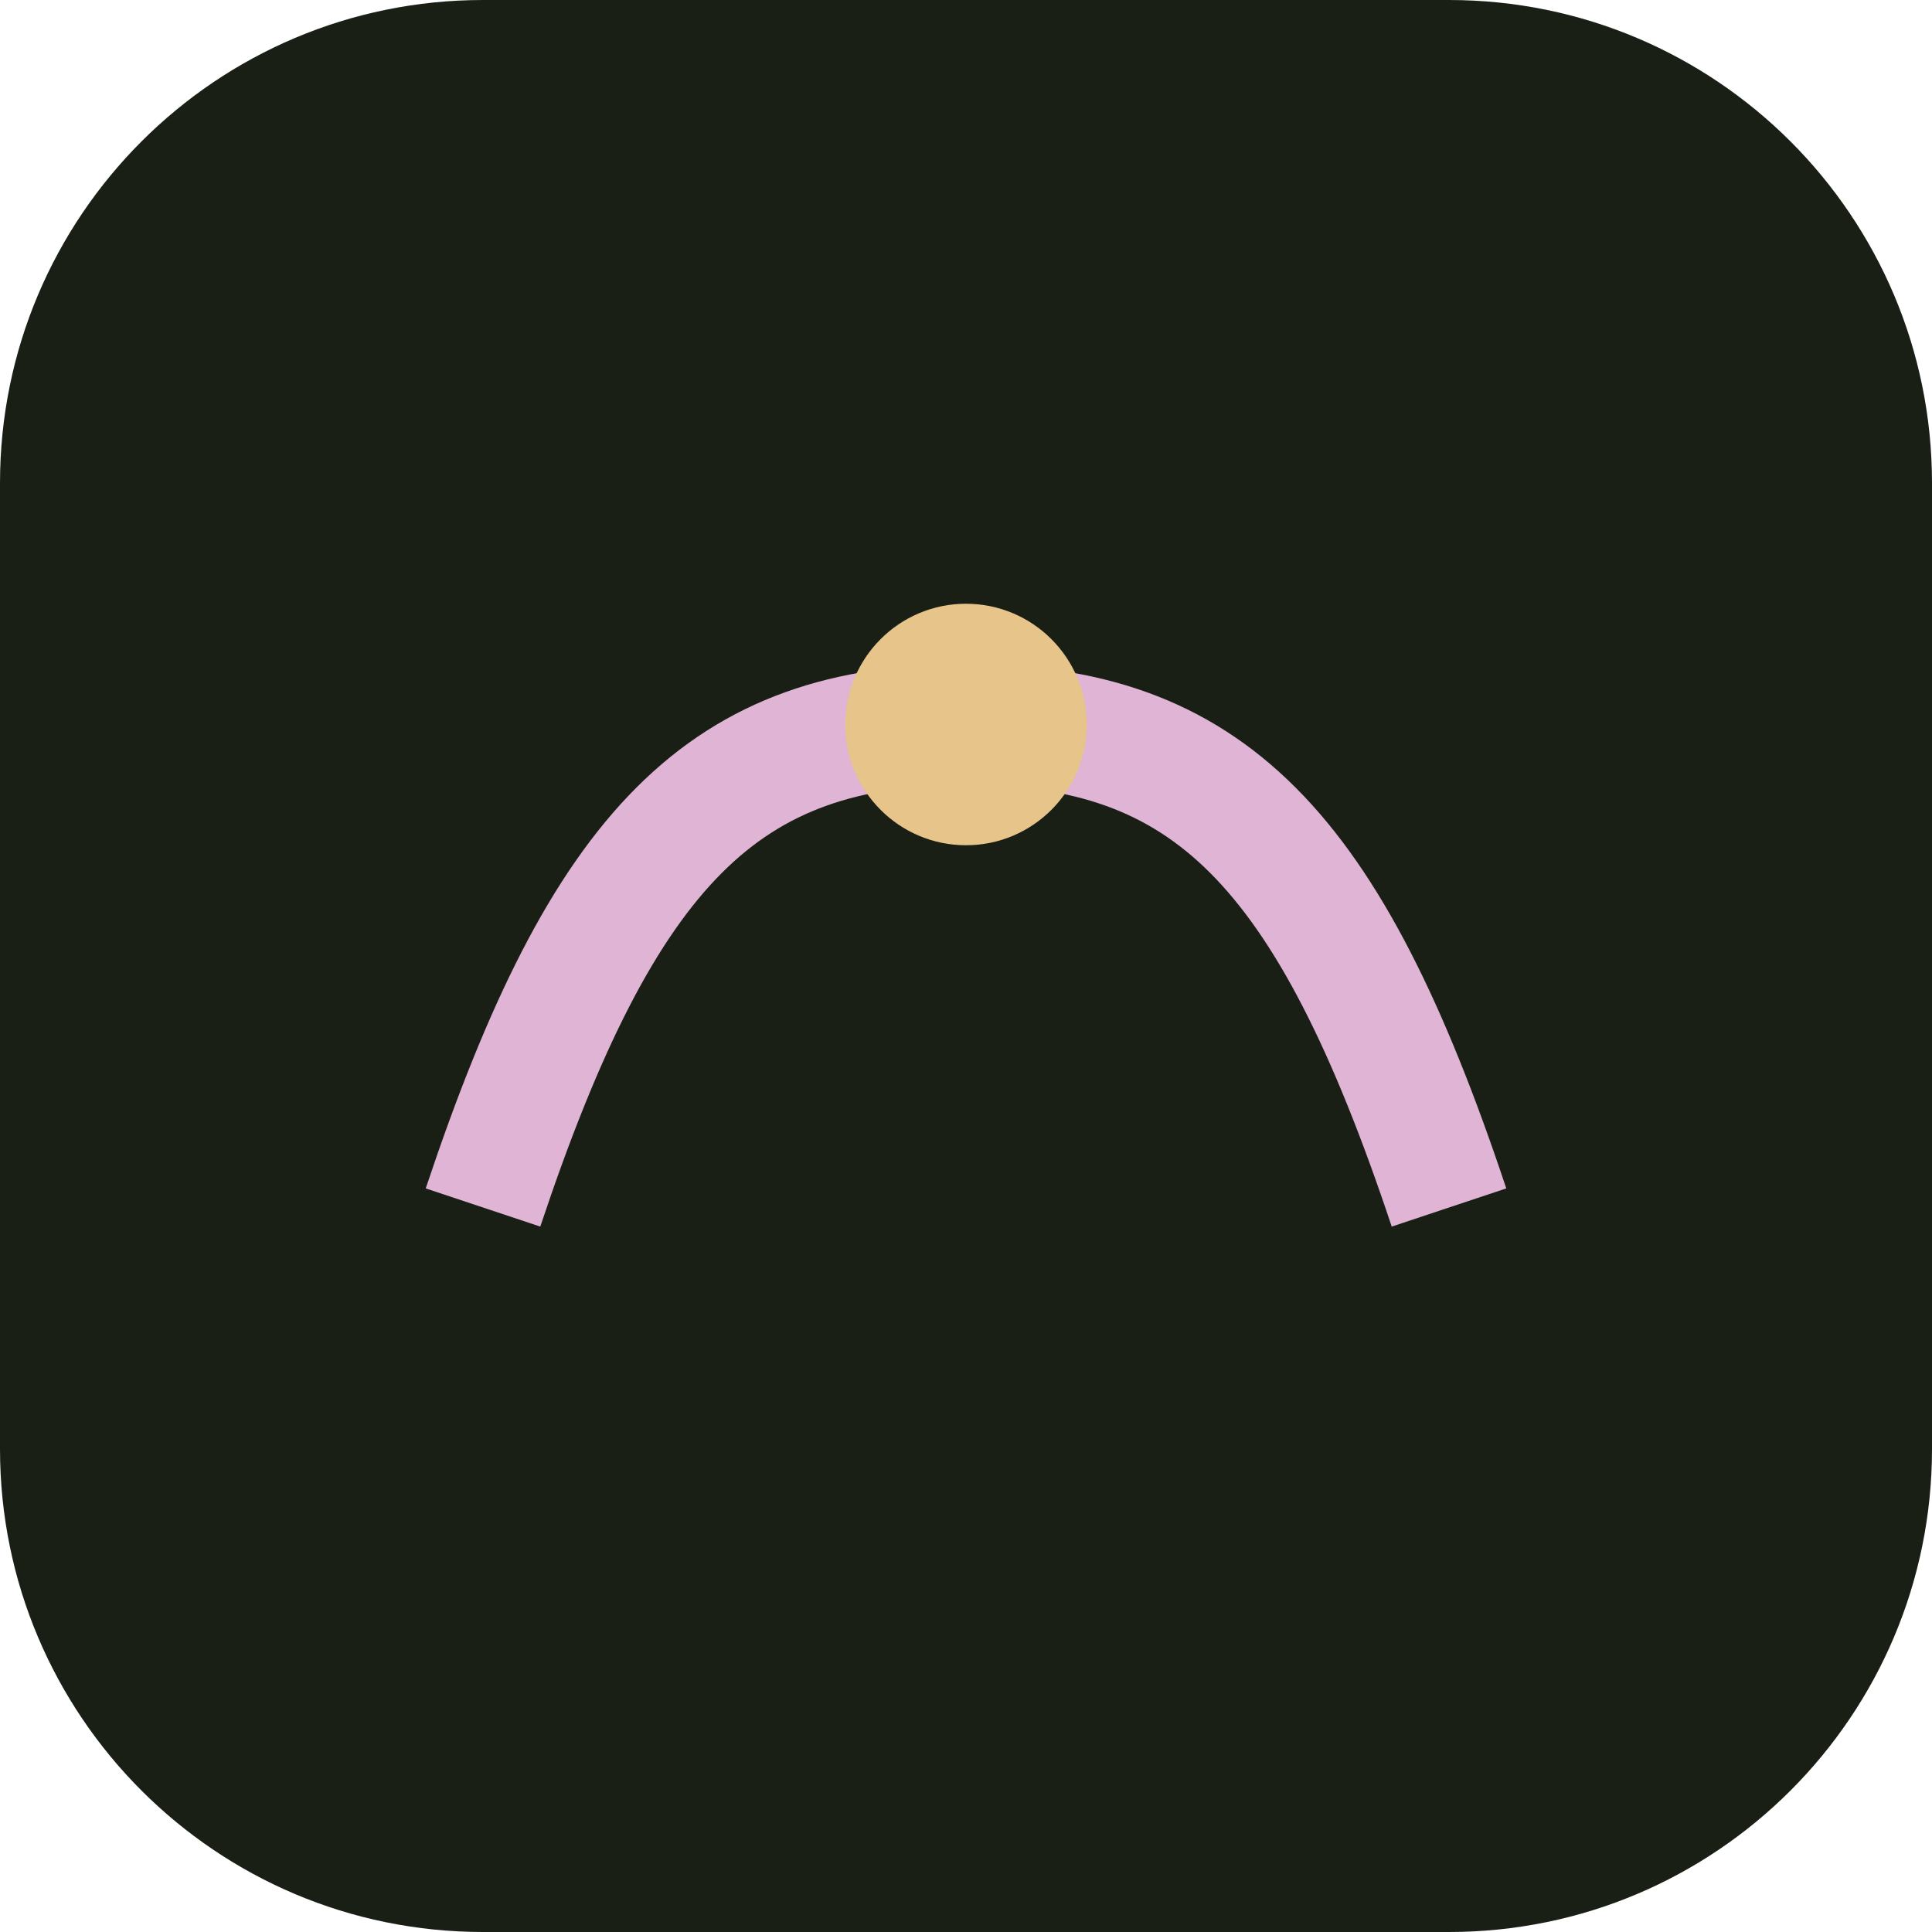
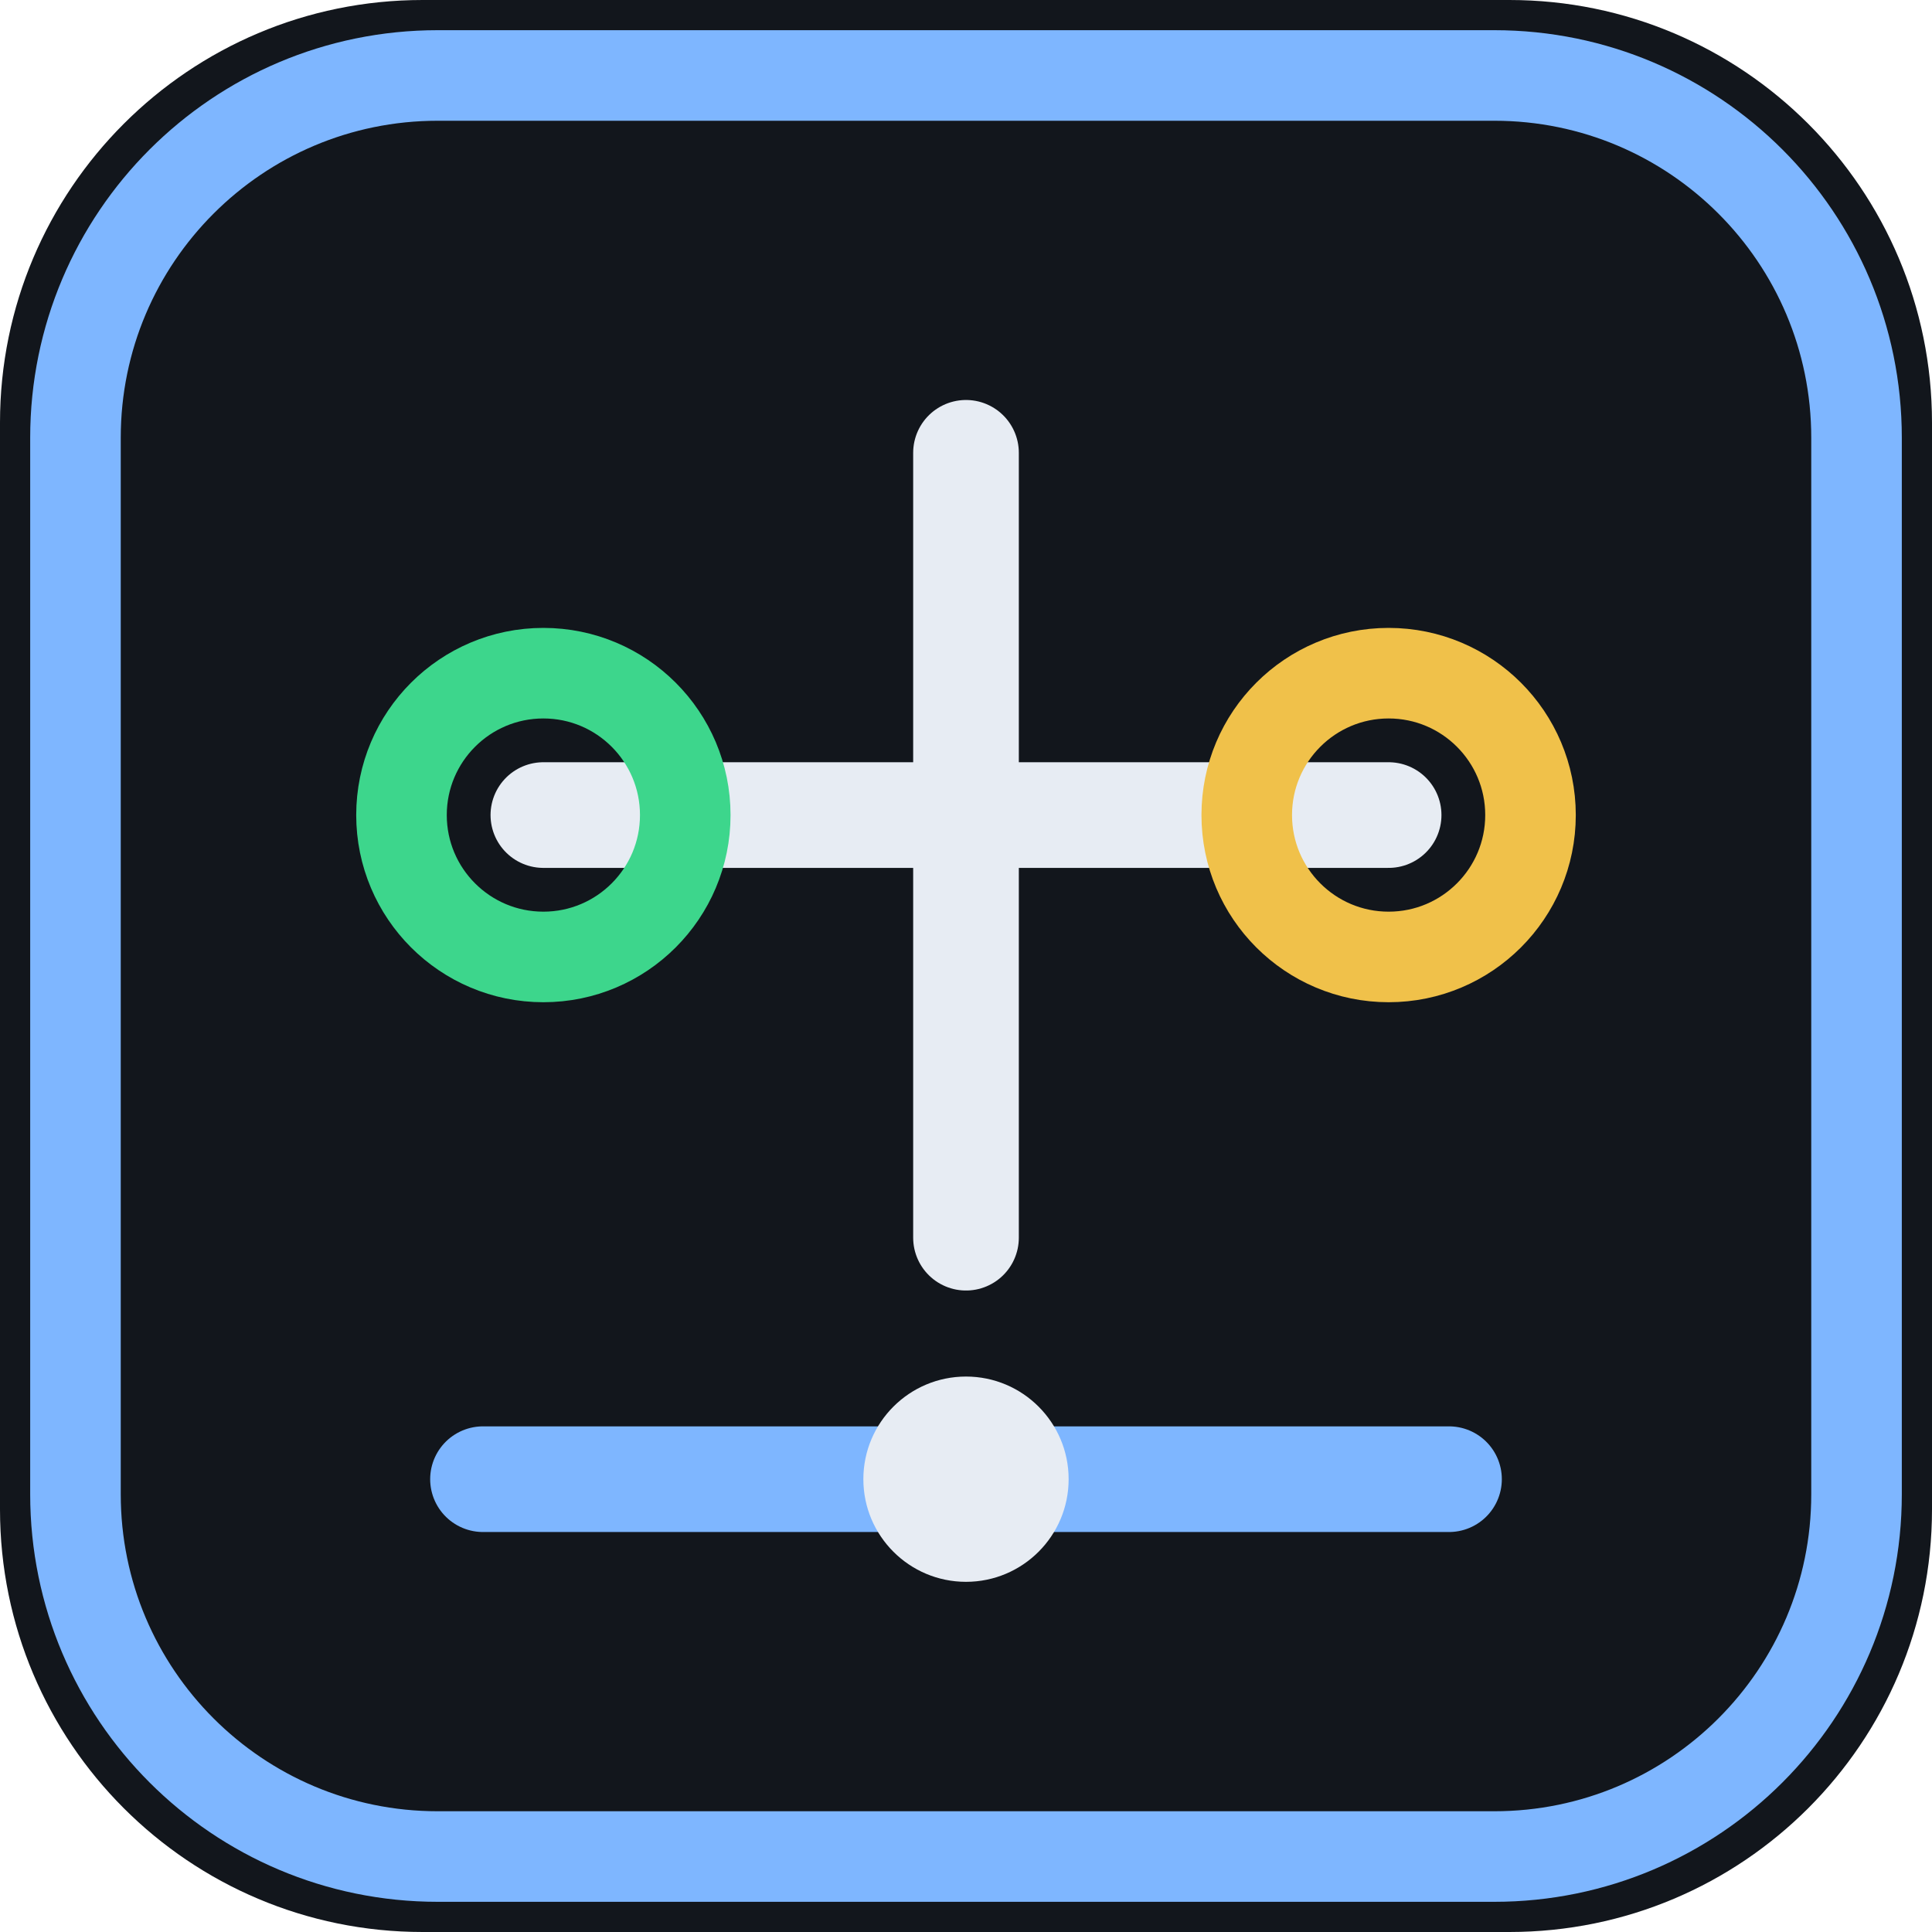
- <svg xmlns="http://www.w3.org/2000/svg" viewBox="0 0 32 32">
-   <rect width="32" height="32" rx="8" fill="#1a1f16" />
-   <path d="M8 20c2-6 4-8 8-8s6 2 8 8" fill="none" stroke="#e0b4d4" stroke-width="2" />
-   <circle cx="16" cy="12" r="2" fill="#e6c48a" />
+ <svg xmlns="http://www.w3.org/2000/svg" viewBox="0 0 32 32" role="img" aria-label="Heather station mark">
+   <rect width="32" height="32" rx="7" fill="#12161c" />
+   <rect x="1.25" y="1.25" width="29.5" height="29.5" rx="6" fill="none" stroke="#7eb6ff" stroke-width="1.5" />
+   <path d="M16 7.5v13" stroke="#e7ecf3" stroke-width="1.75" stroke-linecap="round" />
+   <path d="M9 13.5h14" stroke="#e7ecf3" stroke-width="1.75" stroke-linecap="round" />
+   <circle cx="9" cy="13.5" r="2.35" fill="none" stroke="#3dd68c" stroke-width="1.5" />
+   <circle cx="23" cy="13.5" r="2.35" fill="none" stroke="#f0c14a" stroke-width="1.5" />
+   <path d="M8 24.5h16" stroke="#7eb6ff" stroke-width="1.75" stroke-linecap="round" />
+   <circle cx="16" cy="24.5" r="1.7" fill="#e7ecf3" />
</svg>
